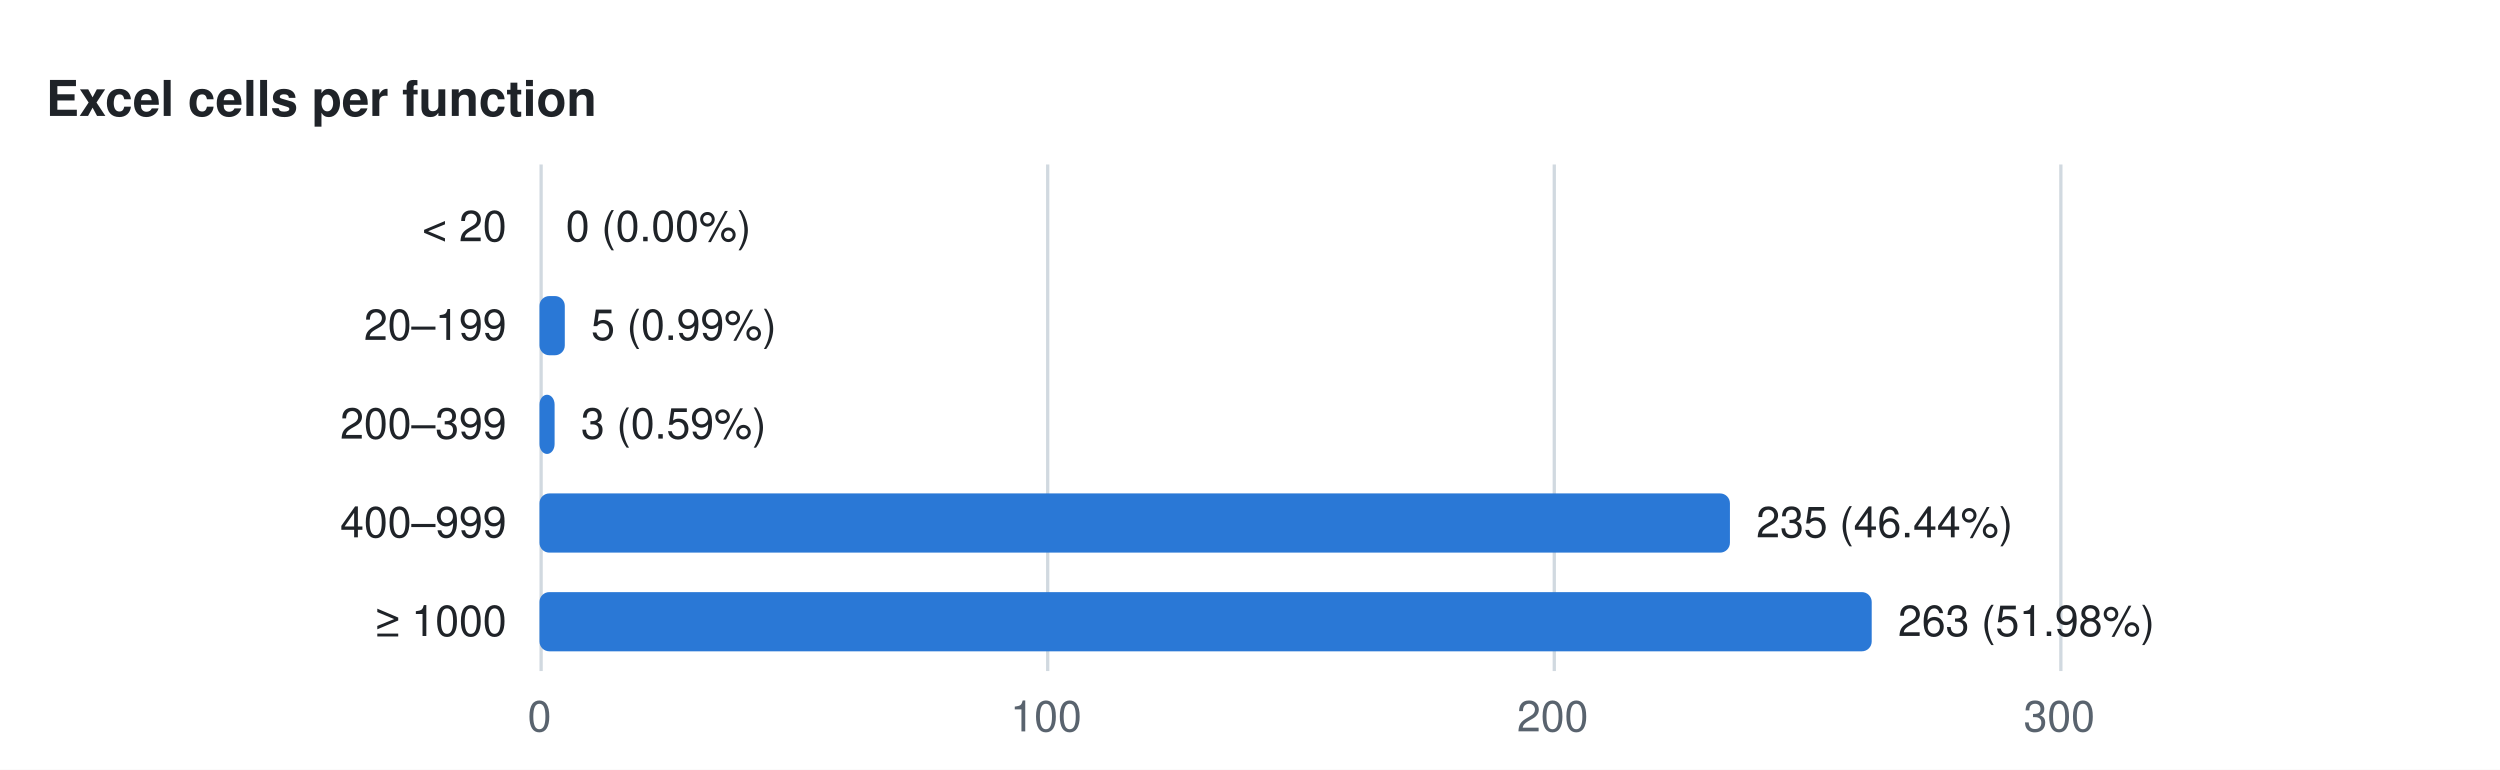
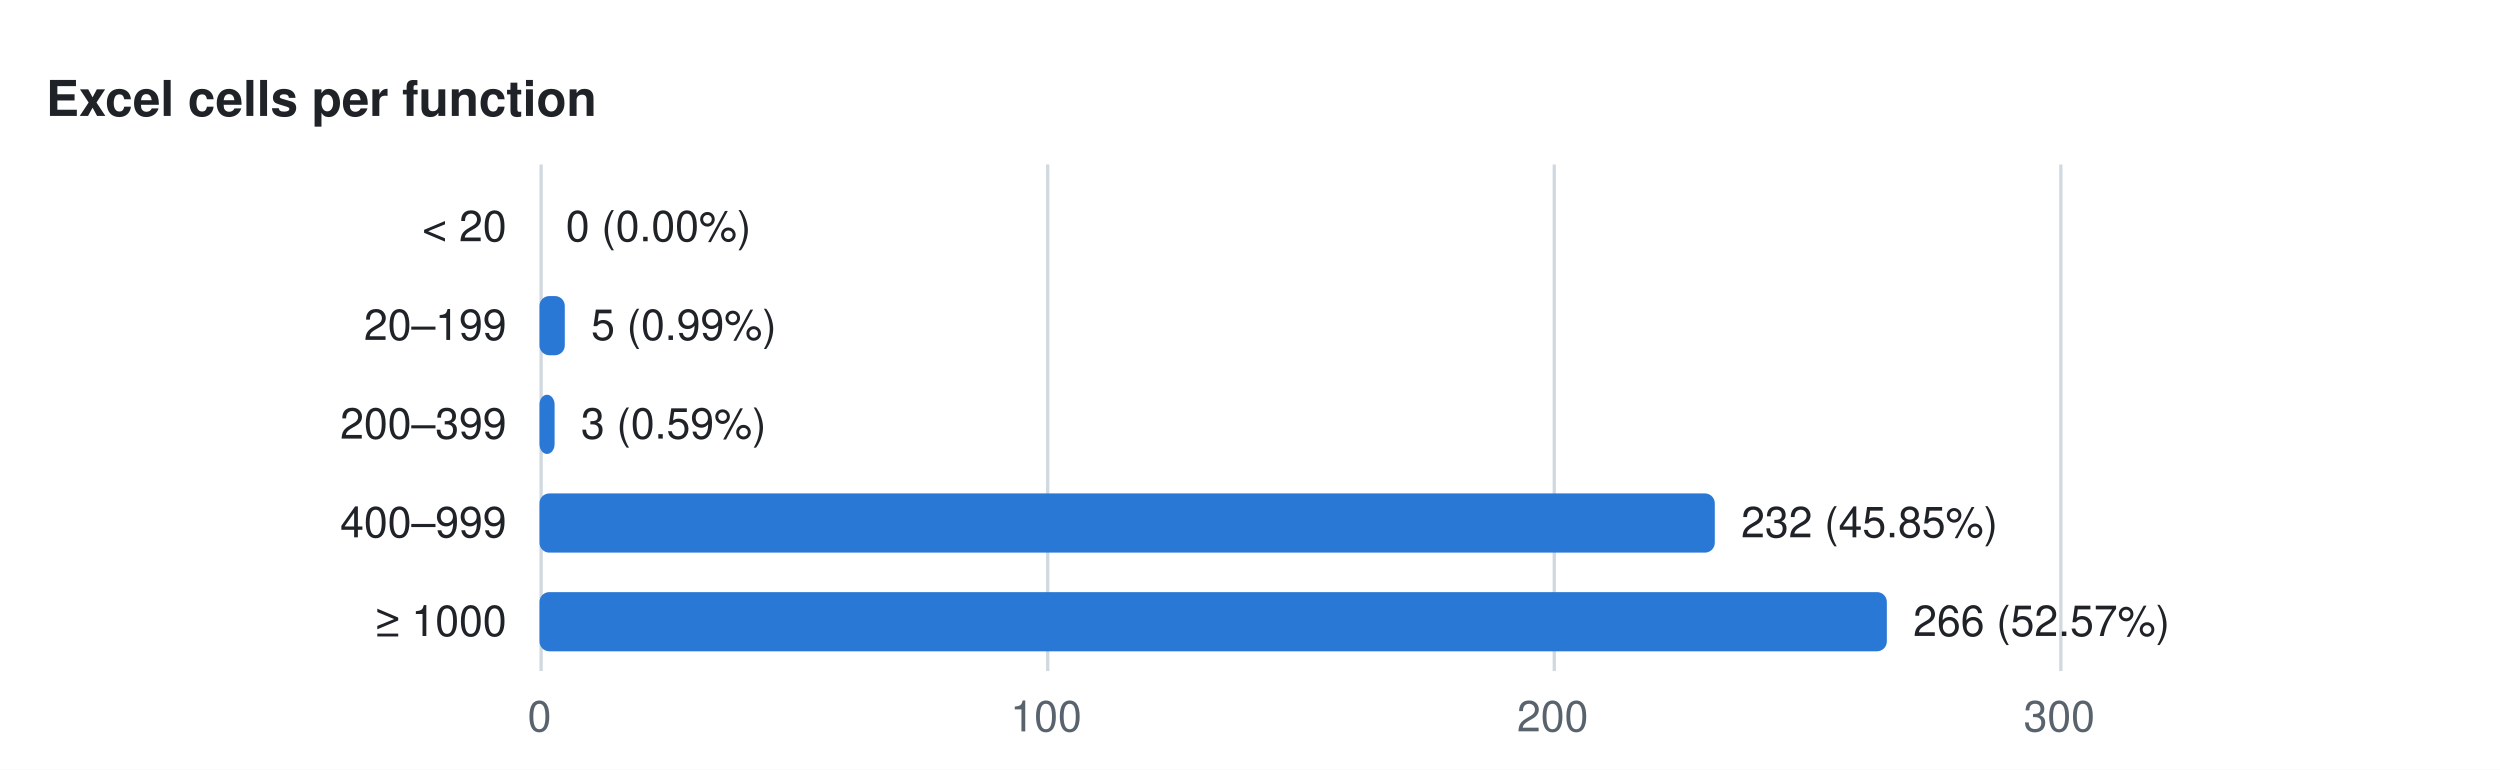
<svg xmlns="http://www.w3.org/2000/svg" width="760" height="234" viewBox="0 0 760 234" role="img" aria-labelledby="t d">
  <style>text{font-family:system-ui,-apple-system,'Segoe UI',Helvetica,Arial,sans-serif;font-size:13px}.title{font-size:15px;font-weight:600}.num{font-variant-numeric:tabular-nums}.bg{fill:#ffffff}.ink{fill:#1f2328}.muted{fill:#59636e}.grid{fill:#d1d9e0}.b-cells{fill:#2a78d6}.in-cells{fill:#000000}@media (prefers-color-scheme: dark){.bg{fill:#0d1117}.ink{fill:#f0f6fc}.muted{fill:#9198a1}.grid{fill:#3d444d}.b-cells{fill:#3987e5}.in-cells{fill:#000000}}</style>
  <rect class="bg" fill="#ffffff" x="0" y="0" width="760" height="234" />
  <g transform="translate(14,14)">
    <text x="0.0" y="16.0" class="ink title" fill="#1f2328" text-anchor="start" dominant-baseline="middle">Excel cells per function</text>
    <rect class="grid" fill="#d1d9e0" x="150.0" y="36" width="1" height="154" />
    <text x="150.0" y="204.0" class="muted num" fill="#59636e" text-anchor="middle" dominant-baseline="middle">0</text>
    <rect class="grid" fill="#d1d9e0" x="304.0" y="36" width="1" height="154" />
    <text x="304.0" y="204.0" class="muted num" fill="#59636e" text-anchor="middle" dominant-baseline="middle">100</text>
    <rect class="grid" fill="#d1d9e0" x="458.0" y="36" width="1" height="154" />
    <text x="458.0" y="204.0" class="muted num" fill="#59636e" text-anchor="middle" dominant-baseline="middle">200</text>
    <rect class="grid" fill="#d1d9e0" x="612.0" y="36" width="1" height="154" />
    <text x="612.0" y="204.0" class="muted num" fill="#59636e" text-anchor="middle" dominant-baseline="middle">300</text>
    <text x="140.0" y="55.0" class="ink" fill="#1f2328" text-anchor="end" dominant-baseline="middle">&lt; 20</text>
    <text x="158.0" y="55.0" class="ink num" fill="#1f2328" text-anchor="start" dominant-baseline="middle">0 (0.00%)</text>
    <text x="140.0" y="85.0" class="ink" fill="#1f2328" text-anchor="end" dominant-baseline="middle">20–199</text>
    <rect class="b-cells" fill="#2a78d6" x="150.0" y="76.0" width="7.7" height="18" rx="3" />
    <text x="165.7" y="85.0" class="ink num" fill="#1f2328" text-anchor="start" dominant-baseline="middle">5 (0.99%)</text>
    <text x="140.0" y="115.0" class="ink" fill="#1f2328" text-anchor="end" dominant-baseline="middle">200–399</text>
    <rect class="b-cells" fill="#2a78d6" x="150.0" y="106.0" width="4.6" height="18" rx="3" />
    <text x="162.6" y="115.0" class="ink num" fill="#1f2328" text-anchor="start" dominant-baseline="middle">3 (0.59%)</text>
    <text x="140.0" y="145.0" class="ink" fill="#1f2328" text-anchor="end" dominant-baseline="middle">400–999</text>
-     <rect class="b-cells" fill="#2a78d6" x="150.0" y="136.0" width="361.9" height="18" rx="3" />
-     <text x="519.9" y="145.0" class="ink num" fill="#1f2328" text-anchor="start" dominant-baseline="middle">235 (46.44%)</text>
+     <rect class="b-cells" fill="#2a78d6" x="150.0" y="136.0" width="357.3" height="18" rx="3" />
+     <text x="515.3" y="145.0" class="ink num" fill="#1f2328" text-anchor="start" dominant-baseline="middle">232 (45.85%)</text>
    <text x="140.0" y="175.0" class="ink" fill="#1f2328" text-anchor="end" dominant-baseline="middle">≥ 1000</text>
-     <rect class="b-cells" fill="#2a78d6" x="150.0" y="166.0" width="405.0" height="18" rx="3" />
-     <text x="563.0" y="175.0" class="ink num" fill="#1f2328" text-anchor="start" dominant-baseline="middle">263 (51.98%)</text>
+     <rect class="b-cells" fill="#2a78d6" x="150.0" y="166.0" width="409.6" height="18" rx="3" />
+     <text x="567.6" y="175.0" class="ink num" fill="#1f2328" text-anchor="start" dominant-baseline="middle">266 (52.57%)</text>
  </g>
</svg>
